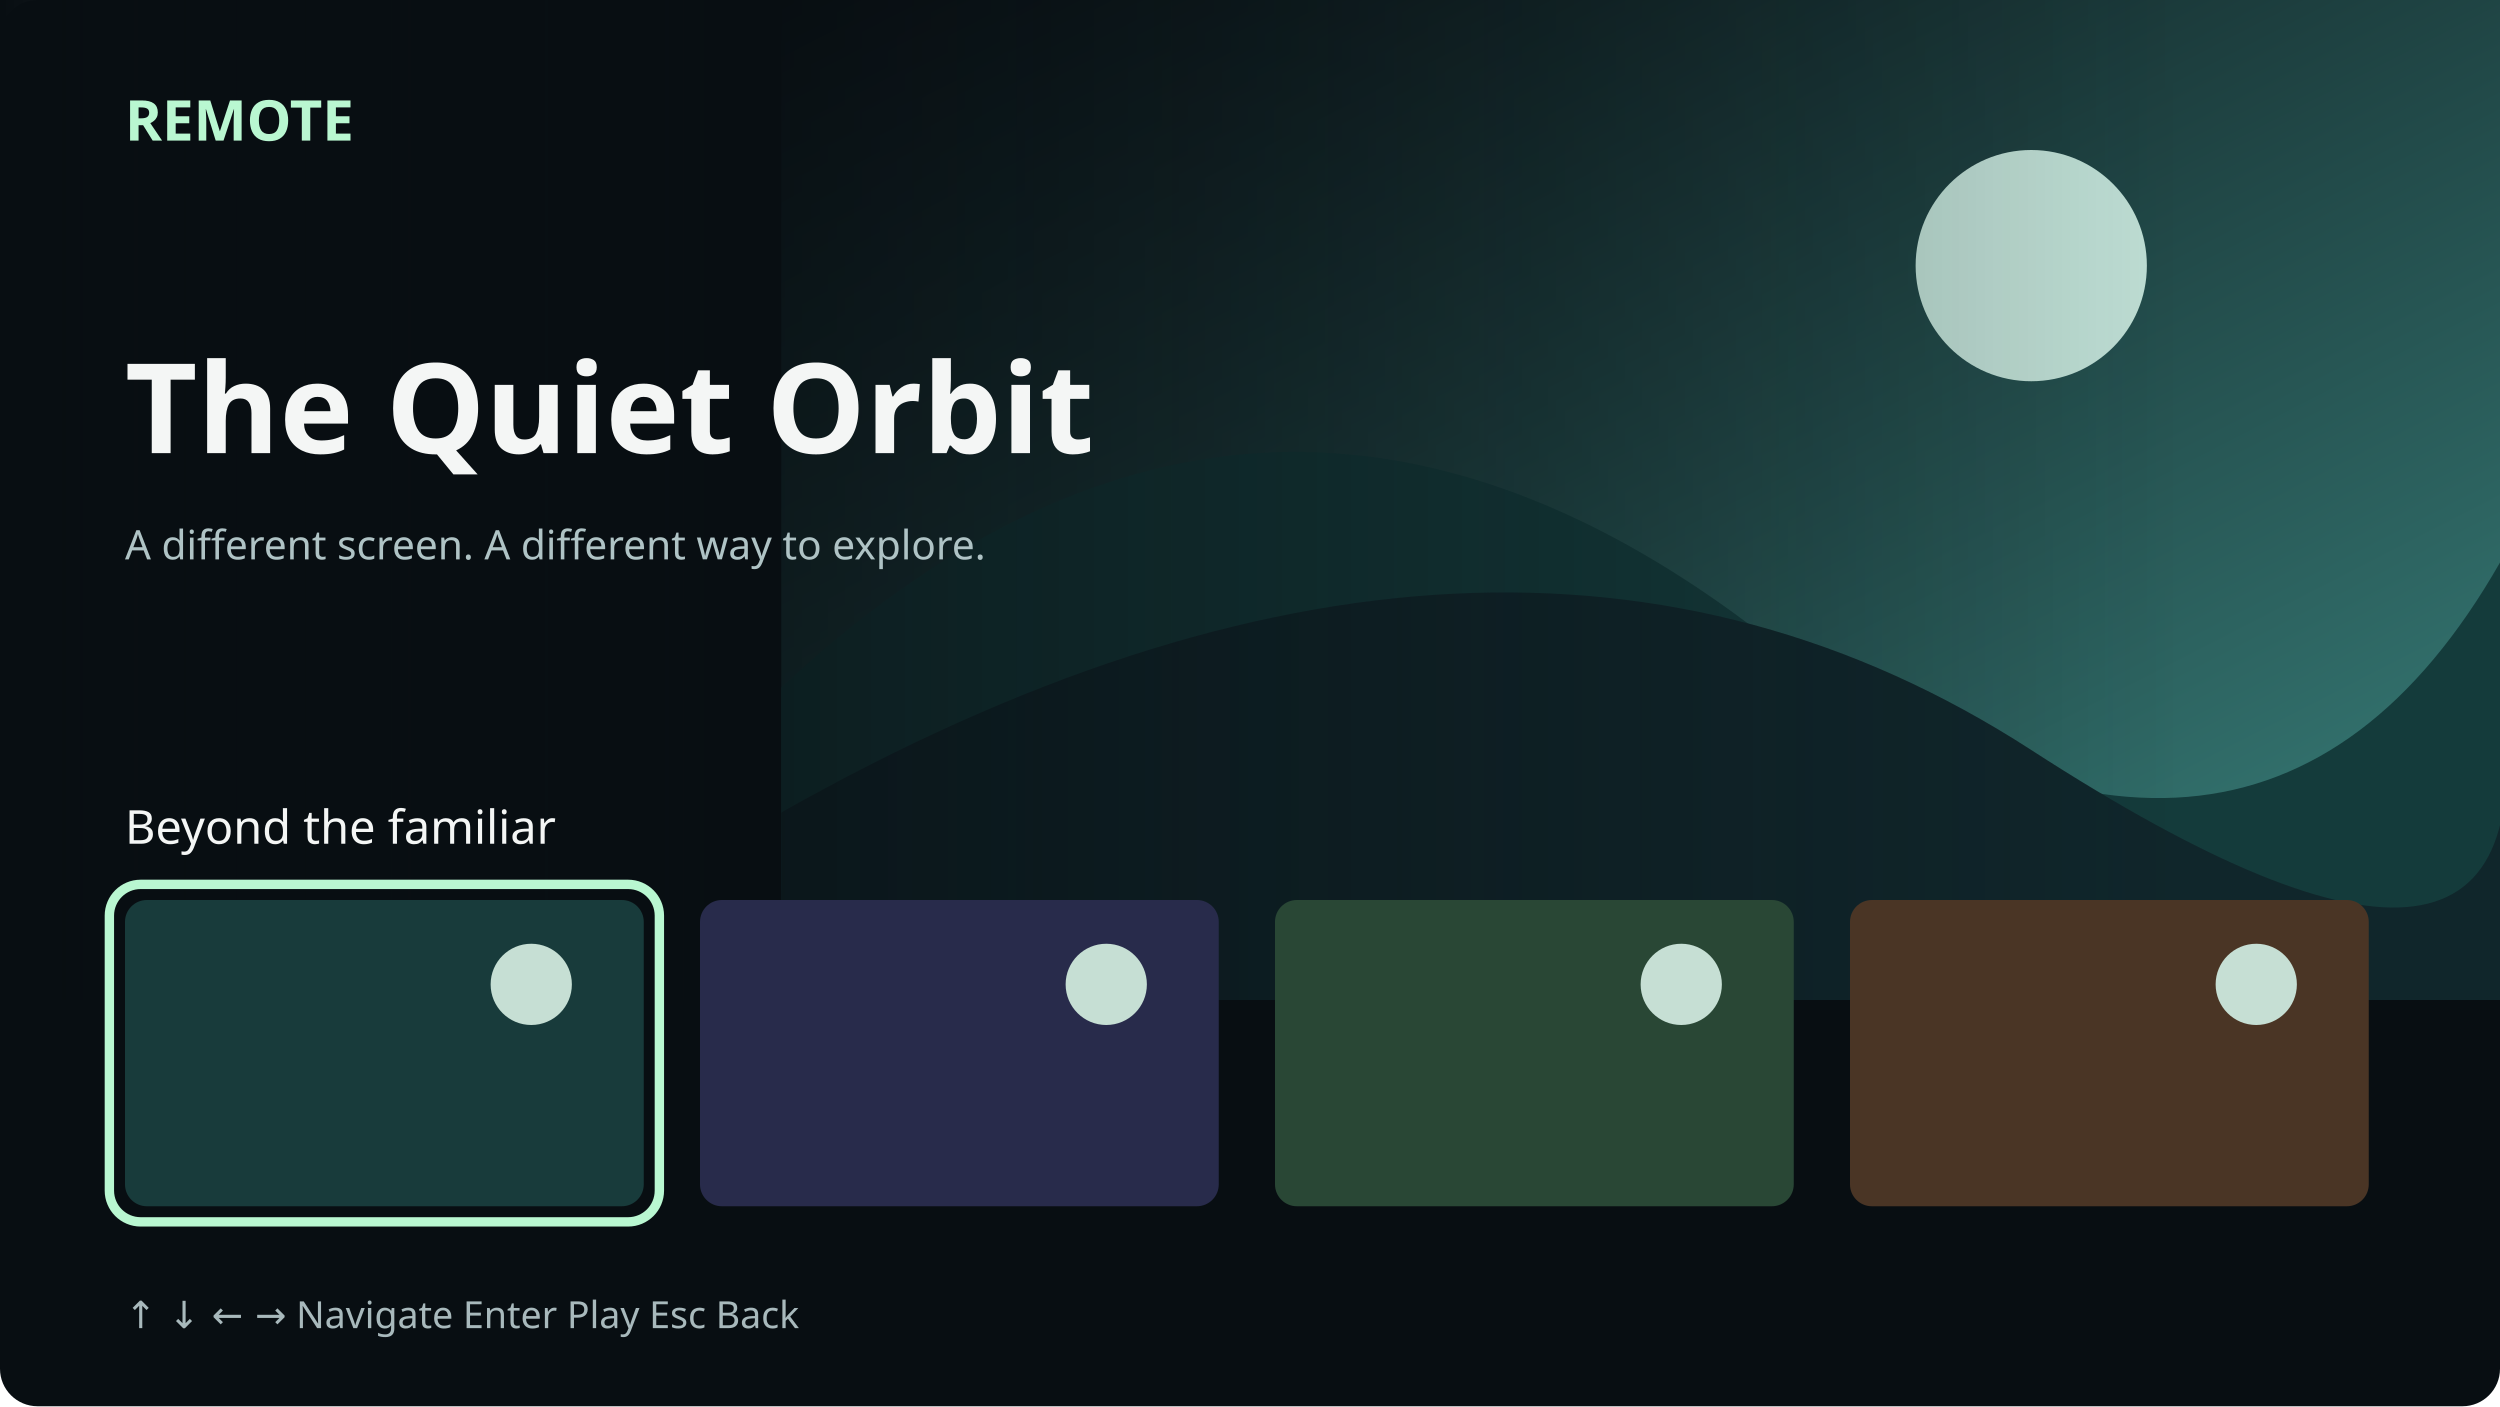
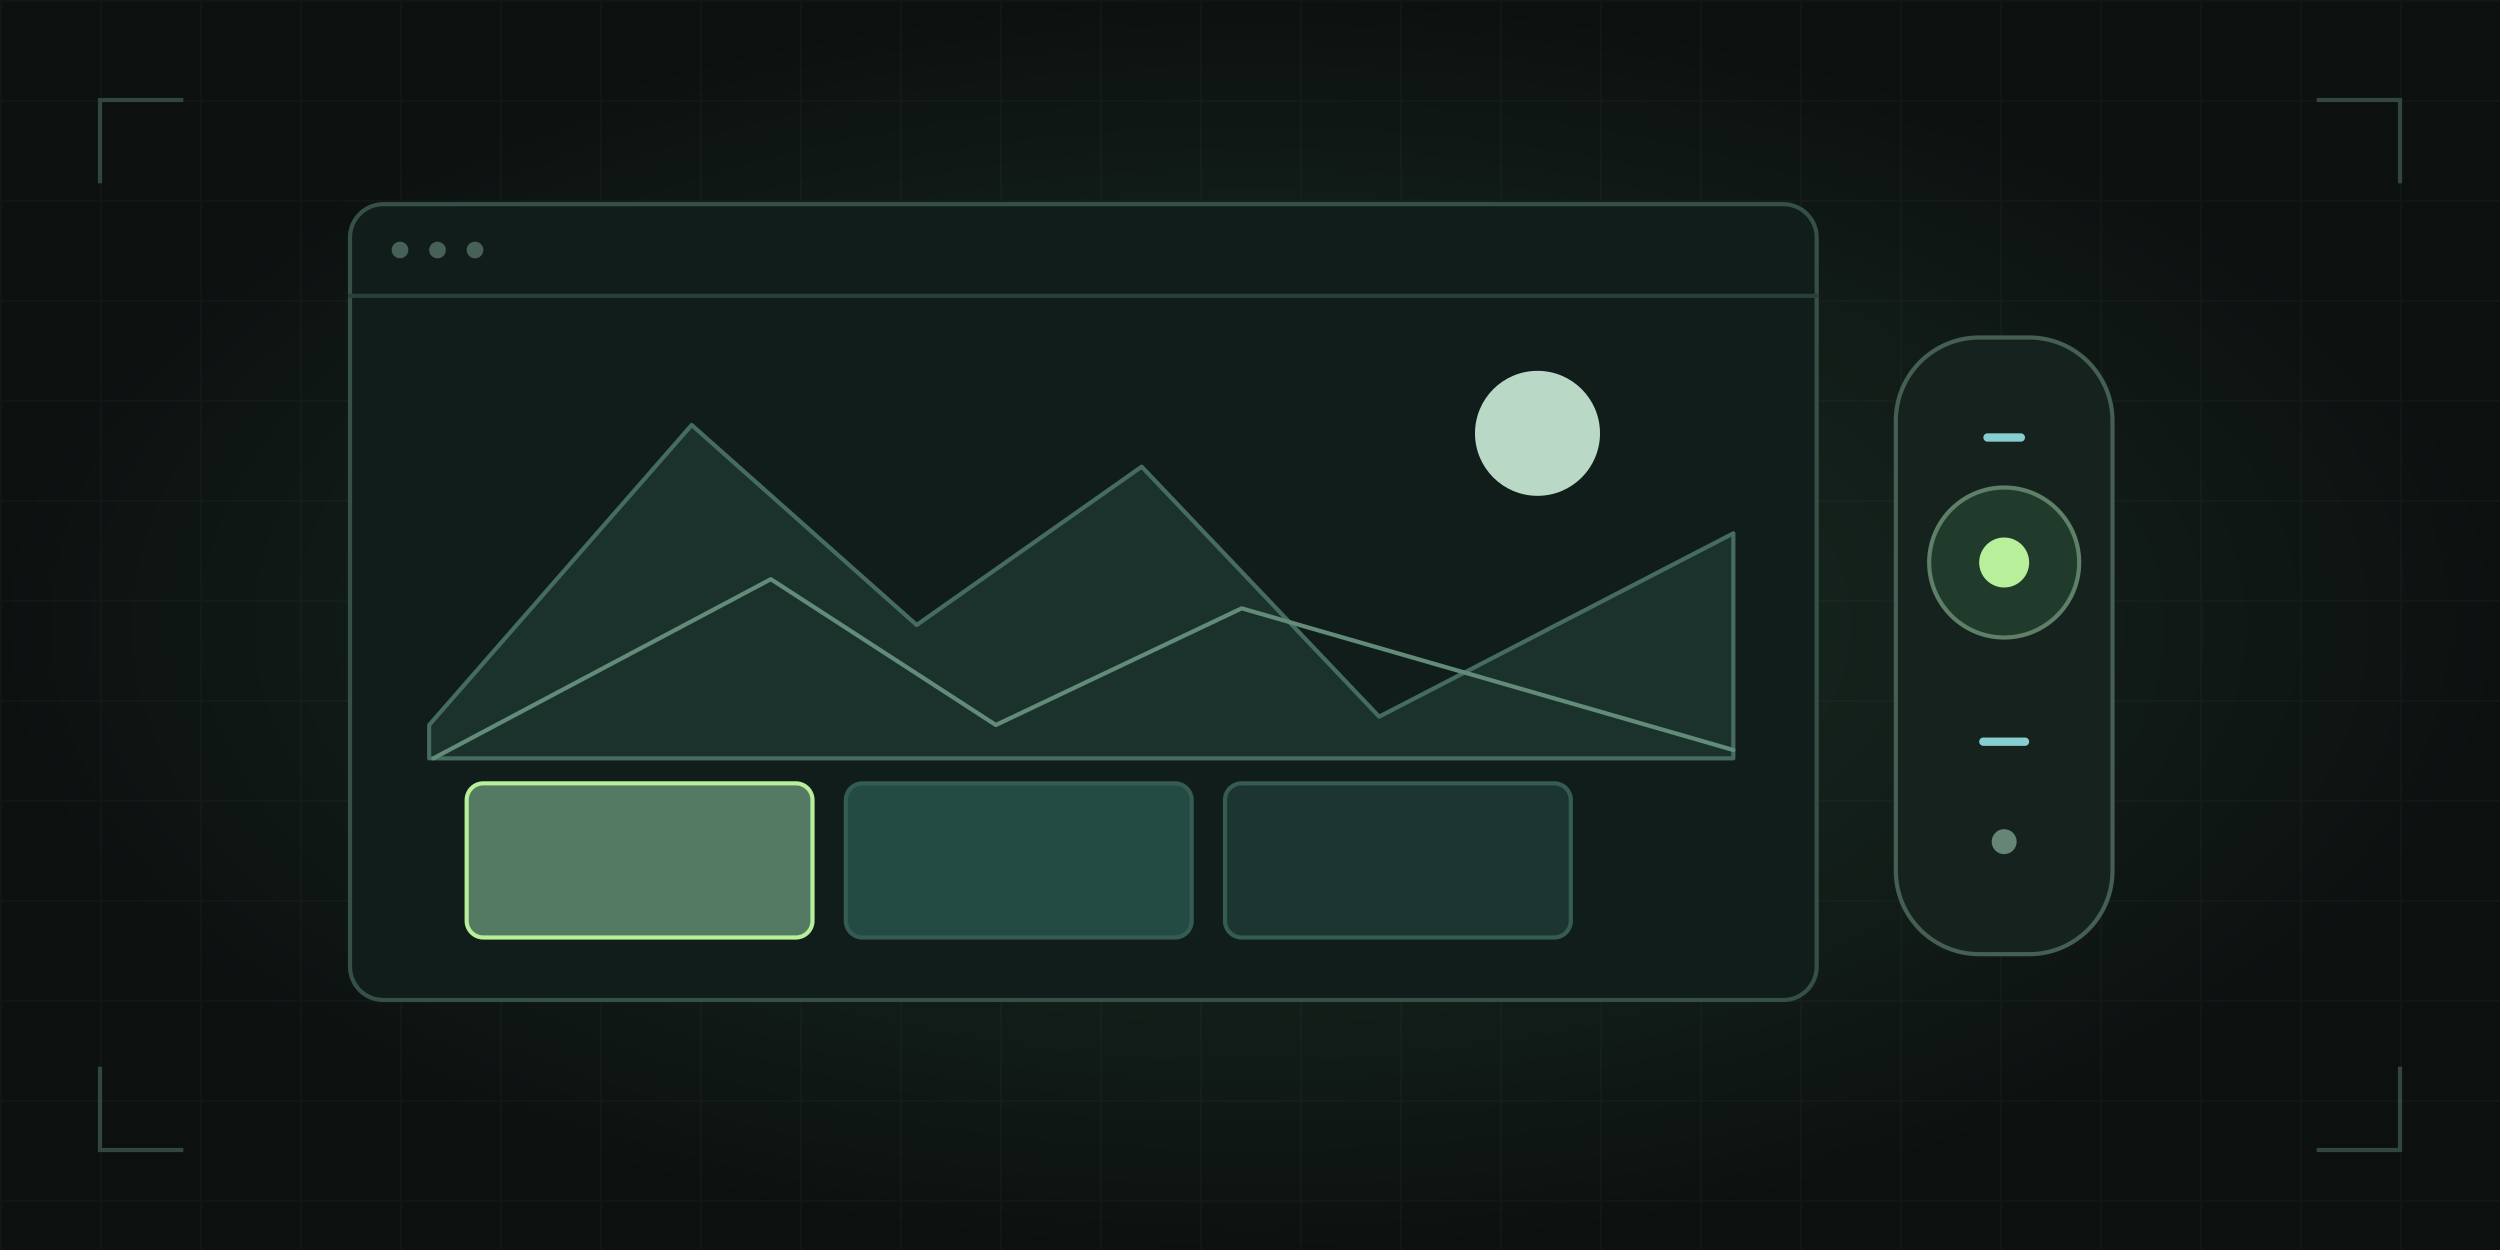
- <svg xmlns="http://www.w3.org/2000/svg" viewBox="0 0 800 450" fill="none">
+ <svg xmlns="http://www.w3.org/2000/svg" width="600" height="300" viewBox="0 0 600 300" fill="none">
  <defs>
-     <linearGradient id="sky" x2="1" y2="1">
-       <stop stop-color="#080e12" />
-       <stop offset="1" stop-color="#377c77" />
+     <radialGradient id="ambient">
+       <stop stop-color="#1b3026" />
+       <stop offset="1" stop-color="#0c1110" />
+     </radialGradient>
+     <linearGradient id="glass" x2="1" y2="1">
+       <stop stop-color="#223c31" />
+       <stop offset="1" stop-color="#111d1a" />
    </linearGradient>
-     <linearGradient id="fade">
-       <stop stop-color="#080e12" />
-       <stop offset="1" stop-color="#080e12" stop-opacity="0" />
-     </linearGradient>
+     <pattern id="grid" width="24" height="24" patternUnits="userSpaceOnUse">
+       <path d="M24 0H0V24" stroke="#a0bcae" stroke-opacity=".035" />
+     </pattern>
  </defs>
-   <rect width="800" height="450" rx="12" fill="#080e12" />
-   <path d="M250 0h550v285H250z" fill="url(#sky)" />
-   <circle cx="650" cy="85" r="37" fill="#bfdfd5" />
-   <path d="M250 220Q400 80 560 200T800 180V300H250Z" fill="#143b3b" />
-   <path d="M250 260Q480 130 650 240T800 220V320H250Z" fill="#10262b" />
-   <path d="M0 0h700v320H0z" fill="url(#fade)" />
-   <g font-family="system-ui,sans-serif">
-     <text x="40" y="45" fill="#b9f7d1" font-size="18" font-weight="700">REMOTE</text>
-     <text x="40" y="145" fill="#f4f6f5" font-size="40" font-weight="600">The Quiet Orbit</text>
-     <text x="40" y="179" fill="#afc3c5" font-size="13">A different screen. A different way to explore.</text>
-     <text x="40" y="270" fill="#f4f6f5" font-size="15">Beyond the familiar</text>
+   <rect width="600" height="300" fill="#0c1110" />
+   <rect width="600" height="300" fill="url(#ambient)" />
+   <rect width="600" height="300" fill="url(#grid)" />
+   <path d="M24 44V24H44M556 24H576V44M24 256V276H44M556 276H576V256" stroke="#31463c" />
+   <g stroke-linecap="round" stroke-linejoin="round">
+     <rect x="84" y="49" width="352" height="191" rx="8" fill="#111d1a" stroke="#345047" />
+     <path d="M84 71h352" stroke="#294039" stroke-width="1" />
+     <circle cx="96" cy="60" r="2" fill="#476158" stroke="none" />
+     <circle cx="105" cy="60" r="2" fill="#476158" stroke="none" />
+     <circle cx="114" cy="60" r="2" fill="#476158" stroke="none" />
+     <path d="M103 174 166 102 220 150 274 112 331 172 416 128V182H103Z" stroke="#466b61" stroke-width="1" fill="#1b322c" />
+     <path d="M104 182 185 139 239 174 298 146 416 180" stroke="#628b7a" stroke-width="1" />
+     <circle cx="369" cy="104" r="15" fill="#bad8c6" stroke="none" />
+     <rect x="112" y="188" width="83" height="37" rx="4" fill="#547a64" stroke="#b7ef9b" />
+     <rect x="203" y="188" width="83" height="37" rx="4" fill="#244a44" stroke="#345c52" />
+     <rect x="294" y="188" width="83" height="37" rx="4" fill="#1d3531" stroke="#345c52" />
+     <rect x="455" y="81" width="52" height="148" rx="20" fill="#15221e" stroke="#456052" />
+     <circle cx="481" cy="135" r="18" fill="#203b2c" stroke="#5f8068" />
+     <circle cx="481" cy="135" r="6" fill="#b7ef9b" stroke="none" />
+     <path d="M477 105h8M476 178h10" stroke="#87ced1" stroke-width="2" />
+     <circle cx="481" cy="202" r="3" fill="#678577" stroke="none" />
  </g>
-   <g fill="#183b3b">
-     <rect x="40" y="288" width="166" height="98" rx="7" />
-     <rect x="224" y="288" width="166" height="98" rx="7" fill="#282b4b" />
-     <rect x="408" y="288" width="166" height="98" rx="7" fill="#294735" />
-     <rect x="592" y="288" width="166" height="98" rx="7" fill="#4a3525" />
-   </g>
-   <rect x="35" y="283" width="176" height="108" rx="10" stroke="#b9f7d1" stroke-width="3" />
-   <g fill="#c6dfd4">
-     <circle cx="170" cy="315" r="13" />
-     <circle cx="354" cy="315" r="13" />
-     <circle cx="538" cy="315" r="13" />
-     <circle cx="722" cy="315" r="13" />
-   </g>
-   <text x="40" y="425" font-family="system-ui,sans-serif" font-size="12" fill="#a8b9bc">↑ ↓ ← →   Navigate      Enter   Play      Esc   Back</text>
</svg>
